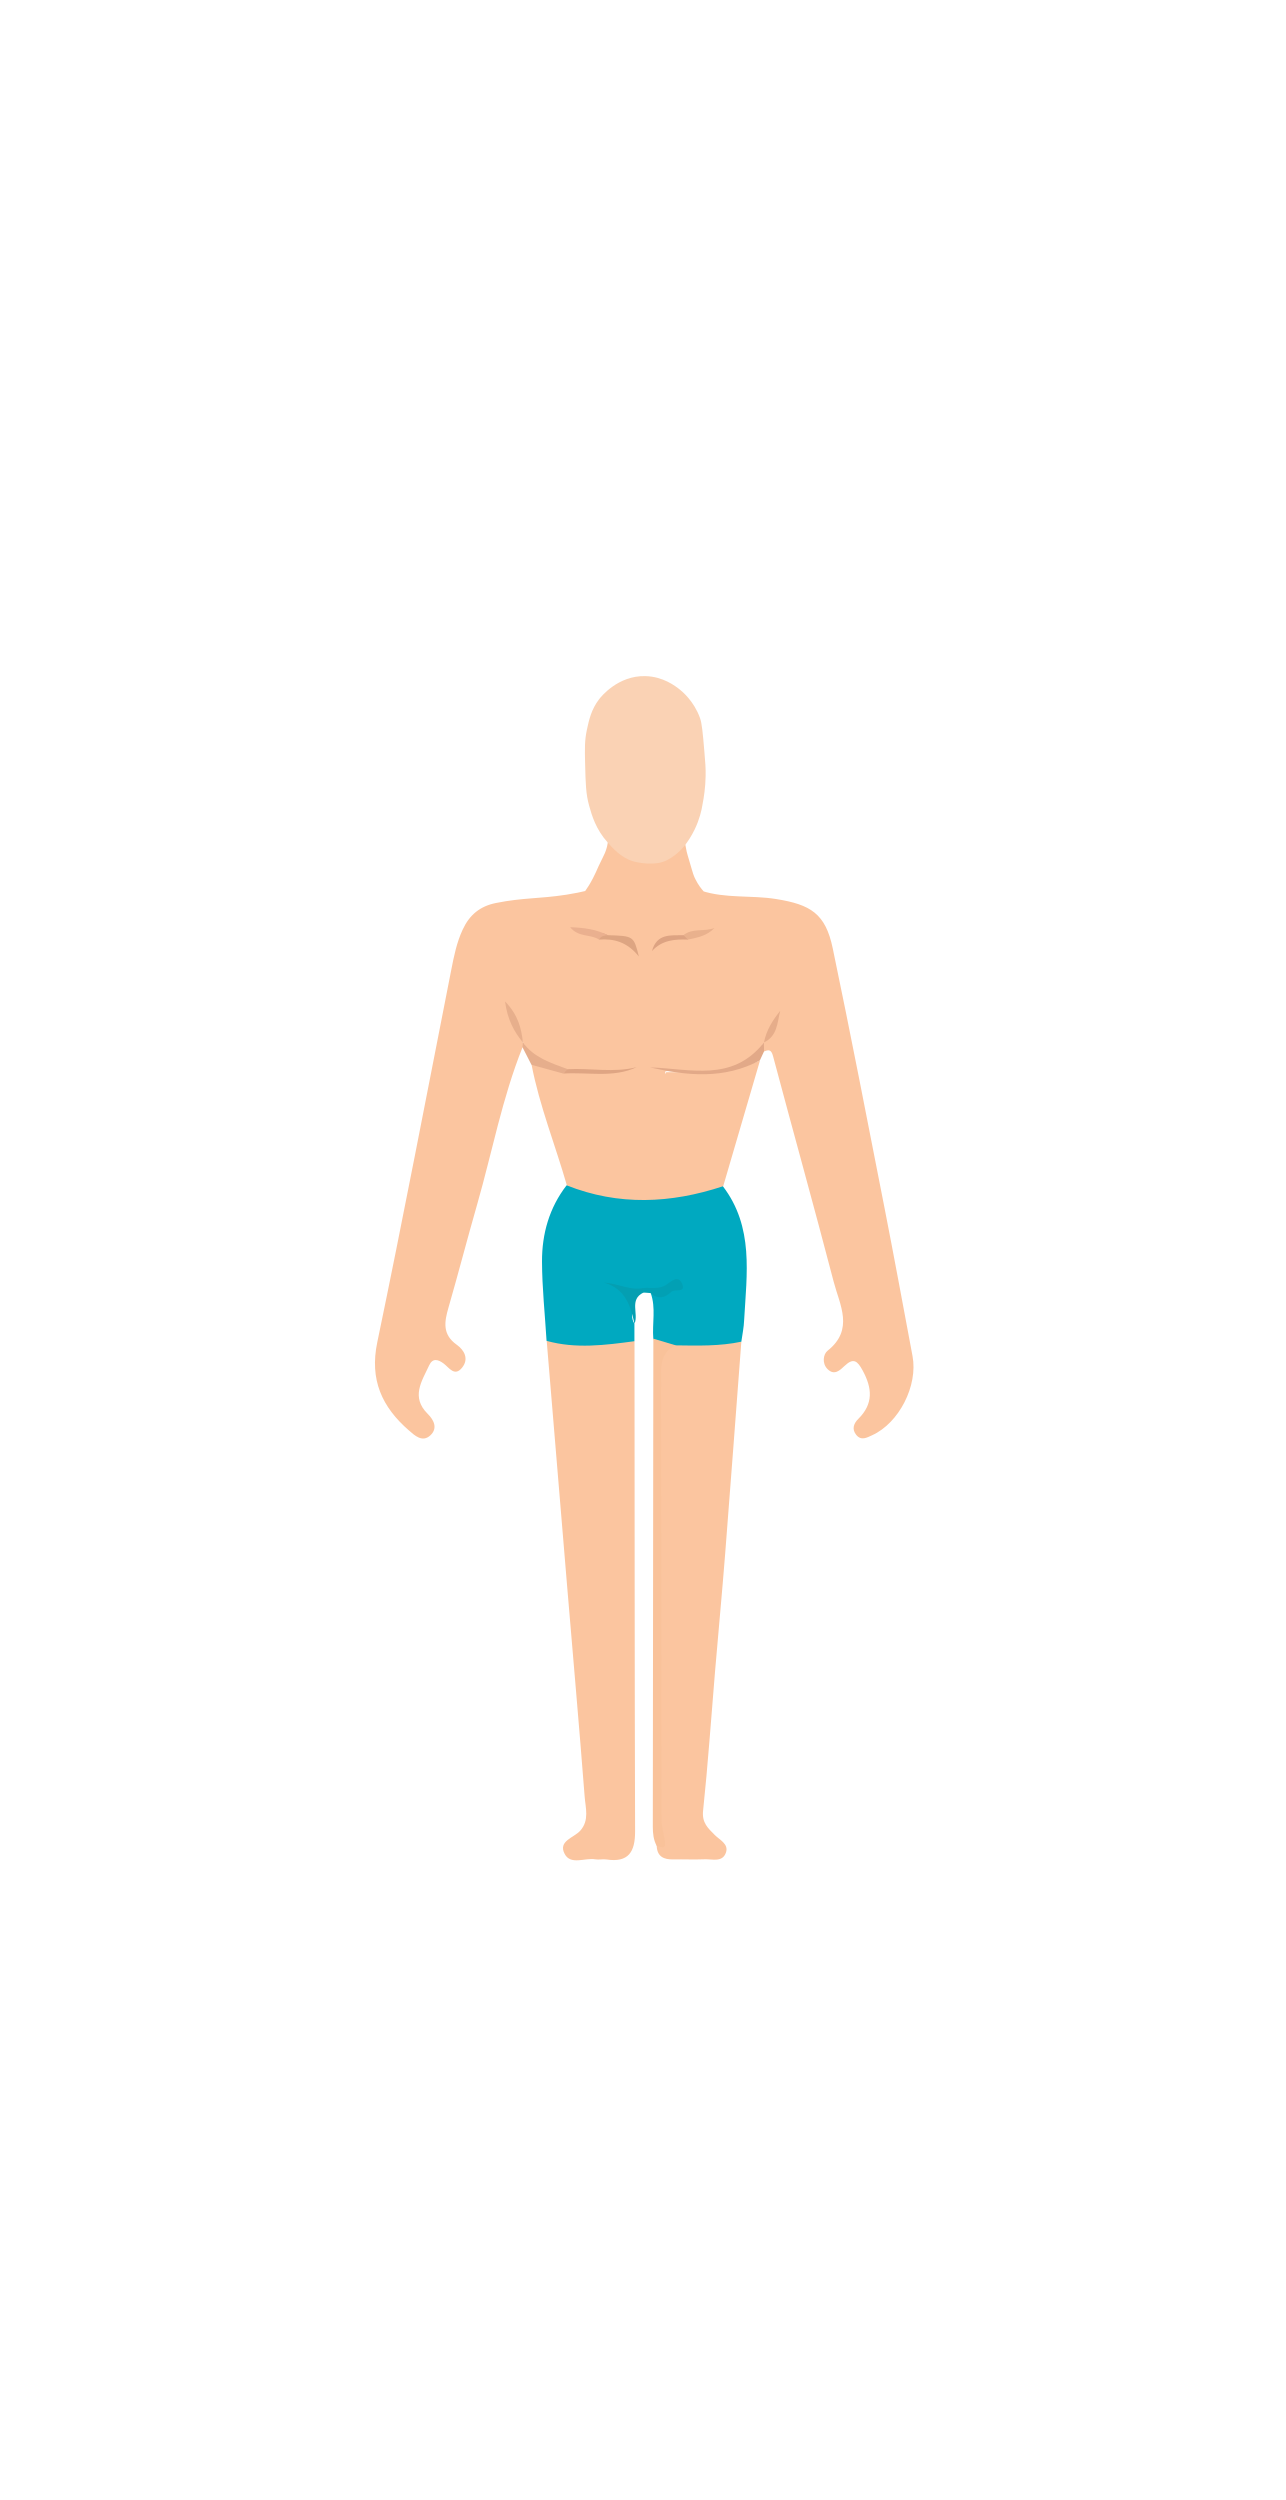
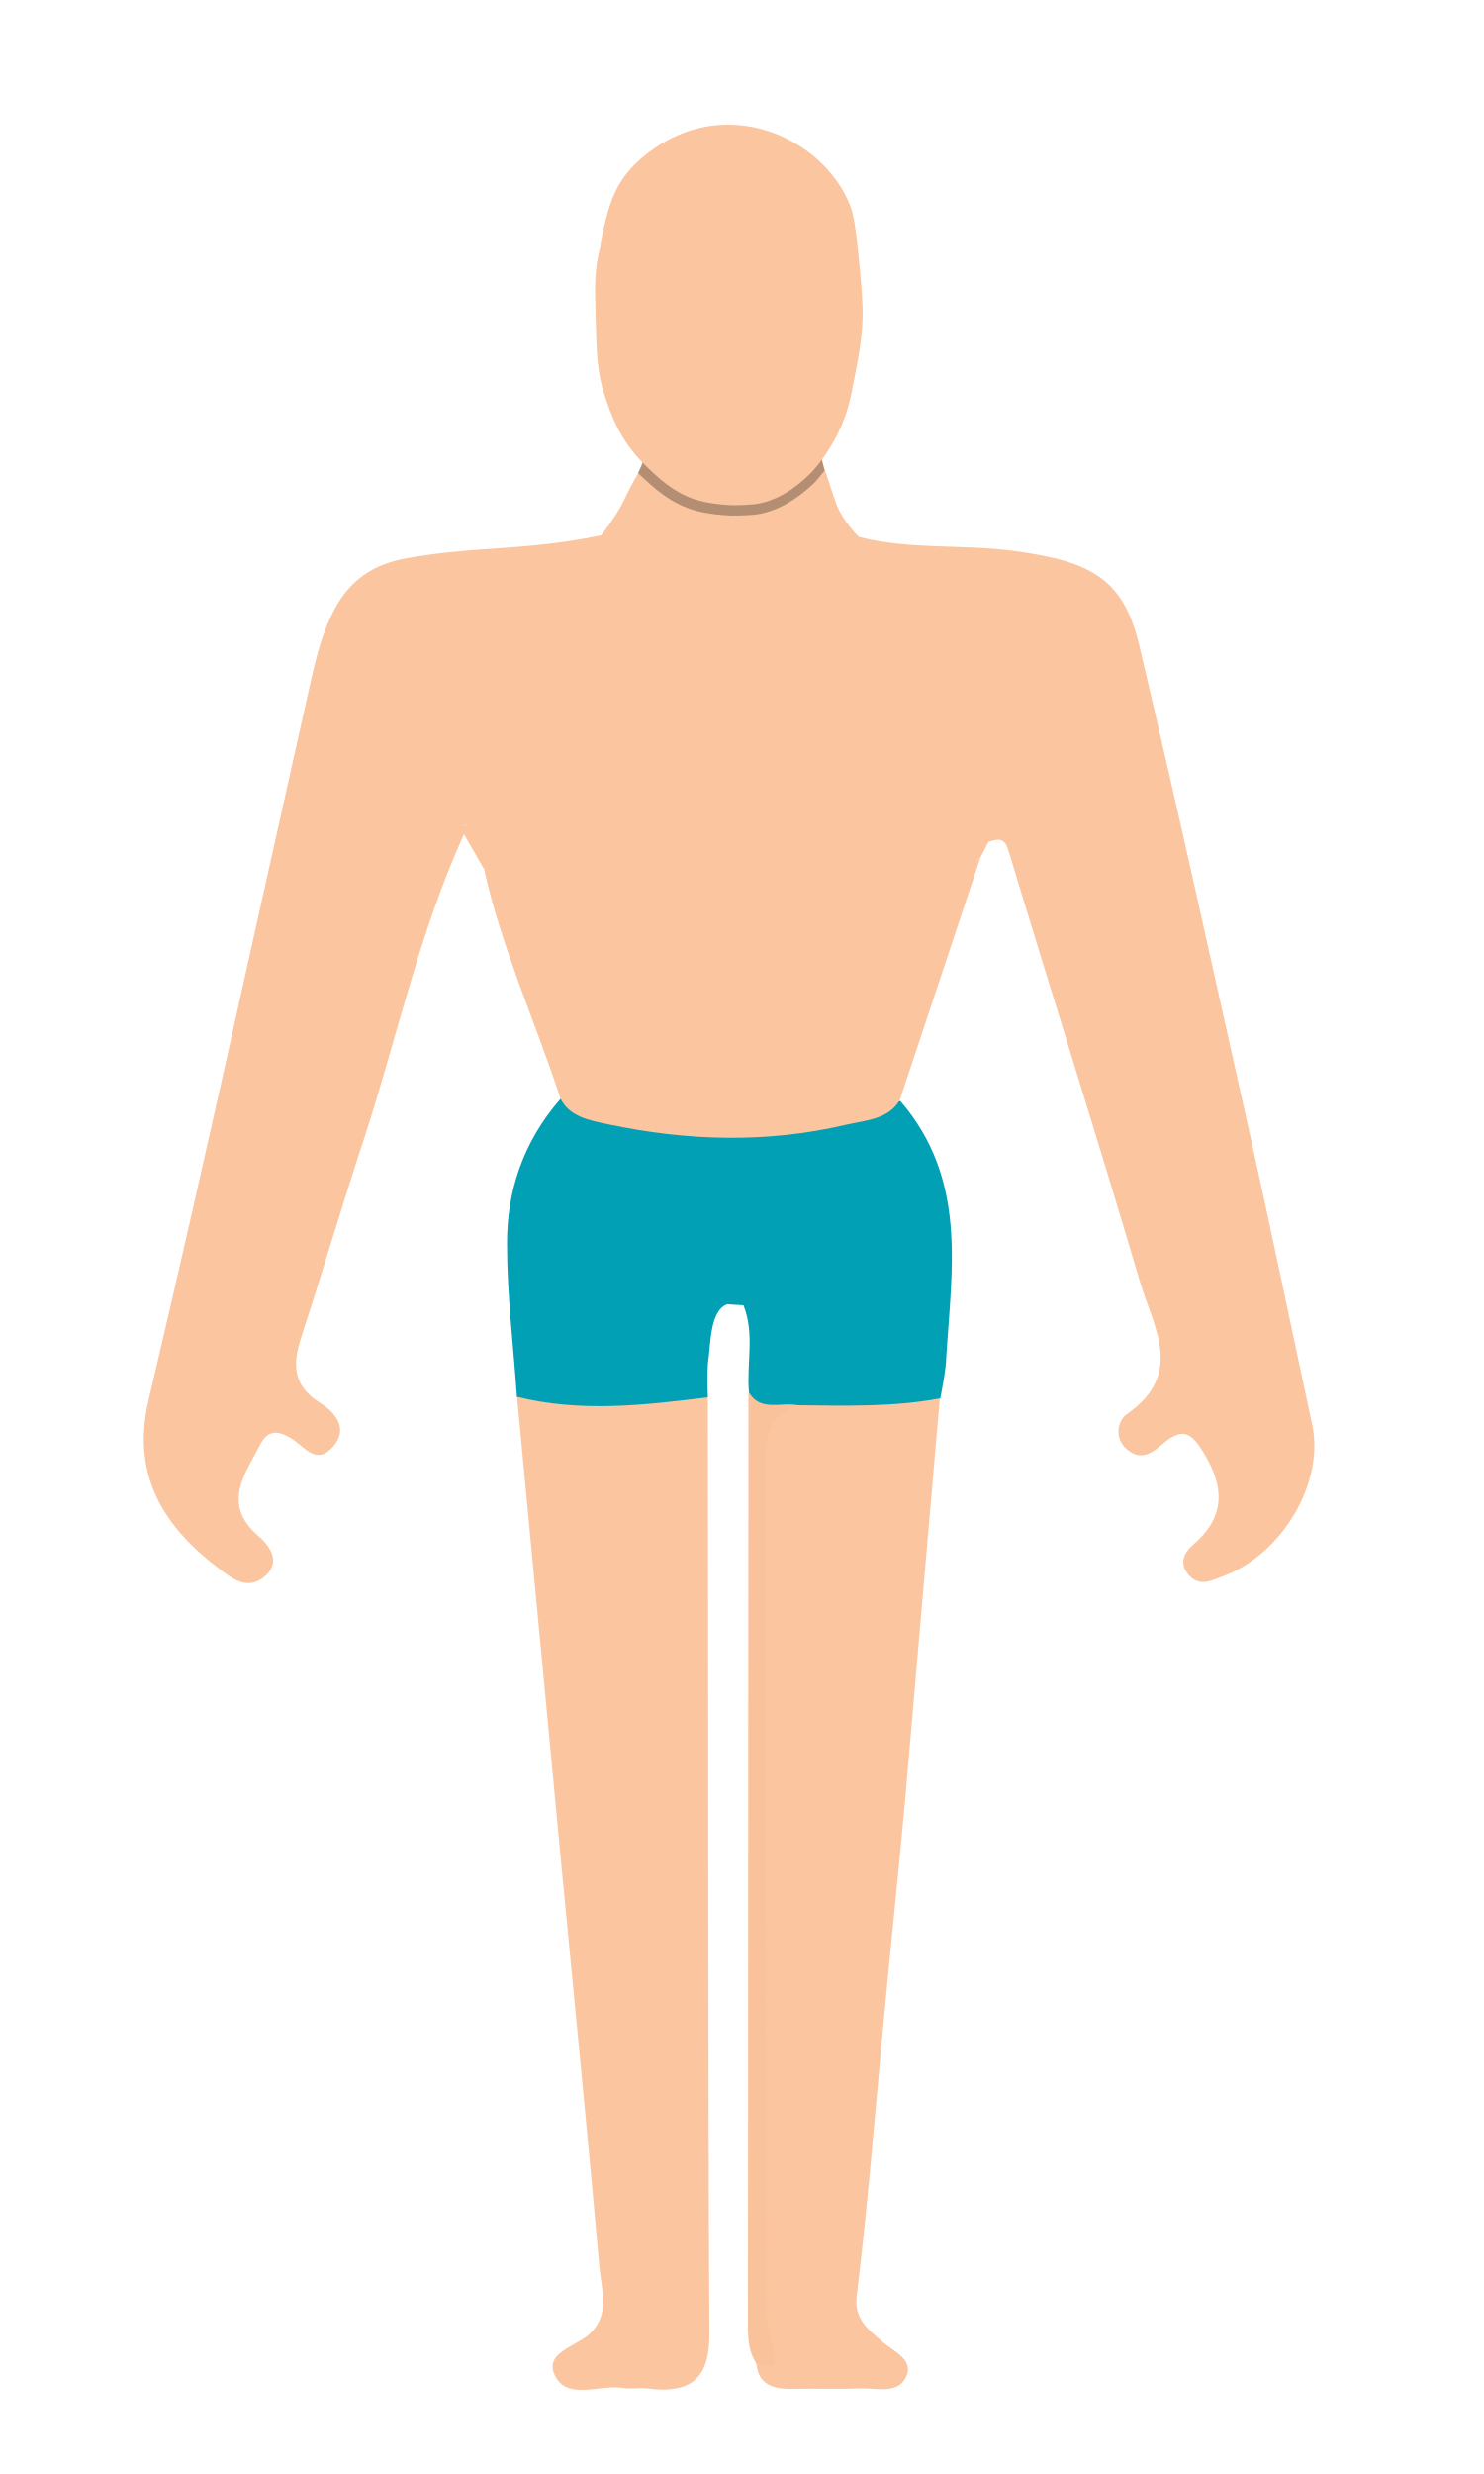
- <svg xmlns="http://www.w3.org/2000/svg" version="1.1" id="Layer_1" x="0px" y="0px" viewBox="0 0 288 560" style="enable-background:new 0 0 288 560;" xml:space="preserve">
+ <svg xmlns="http://www.w3.org/2000/svg" version="1.1" id="Layer_1" x="0px" y="0px" viewBox="0 0 300 500" style="enable-background:new 0 0 300 500;" xml:space="preserve">
  <style type="text/css">
	.st0{fill:#FBC59F;}
- 	.st1{fill:#00A9C0;}
- 	.st2{fill:#F9C29A;}
- 	.st3{fill:#E2A988;}
- 	.st4{fill:#049FB2;}
- 	.st5{fill:#E6AE8C;}
- 	.st6{fill:#02A0B4;}
- 	.st7{fill:#DFA583;}
- 	.st8{fill:#DDA582;}
- 	.st9{fill:#E7AF8C;}
- 	.st10{fill:#DDA382;}
- 	.st11{fill:#EAB08F;}
- 	.st12{fill:#E6AD8A;}
- 	.st13{fill:#E9B18D;}
- 	.st14{fill:#4C3628;}
- 	.st15{fill:#643312;}
- 	.st16{fill:#FAD2B4;}
+ 	.st1{fill:#F9C29A;}
+ 	.st2{fill:#02A0B4;}
+ 	.st3{fill:#4C3628;}
+ 	.st4{fill:#643312;}
+ 	.st5{fill:#FAD2B4;}
+ 	.st6{opacity:0.68;fill:#92745E;}
</style>
-   <path class="st0" d="M204.41,303.78c-2.08-11.1-4.12-22.2-6.29-33.27c-3.8-19.38-7.55-38.77-11.59-58.1  c-1.62-7.75-4.93-9.79-12.7-11.03c-5.58-0.9-11.31-0.07-16.76-1.87c0.19,0.06,0.37,0.11,0.56,0.17c-0.53-0.58-1.25-1.49-1.85-2.72  c-0.08-0.16-0.36-0.61-0.78-2.09c-1.11-3.87-1.02-3.37-1.17-4.04c-0.24-1.07-0.49-2.41-0.65-3.98c-0.93,0.75-3.88,2.95-8.27,3.13  c-4.51,0.19-7.68-1.86-8.65-2.54c-0.02,0.93-0.16,1.68-0.29,2.22c-0.28,1.12-0.68,1.89-0.91,2.35c-1.44,2.83-2.27,5.05-2.3,5.04  c-0.03-0.01,1.05-2.45,2.3-5.04c0.12-0.25,0.23-0.47,0.31-0.64c-0.06,0.13-0.17,0.35-0.31,0.64c-1.56,3.23-1.91,4.23-2.86,5.85  c-0.22,0.38-0.6,0.99-1.12,1.73c-0.82,0.2-2.31,0.53-4.19,0.82c-6.13,0.95-9.73,0.64-15.79,1.86c-3.59,0.72-5.92,2.66-7.44,5.92  c-1.36,2.9-1.97,5.97-2.58,9.07c-5.48,27.81-10.79,55.66-16.57,83.41c-1.76,8.41,1.06,14.52,7.09,19.75c1.31,1.14,3,2.76,4.8,1.1  c1.7-1.57,0.81-3.43-0.59-4.81c-3.81-3.77-1.33-7.32,0.32-10.87c0.79-1.7,2-1.34,3.26-0.4c1.22,0.92,2.43,2.99,4.1,0.94  c1.61-1.98,0.52-3.95-1.2-5.17c-3.24-2.31-2.75-5.13-1.83-8.31c2.21-7.66,4.2-15.37,6.4-23.03c3.38-11.76,5.61-23.86,10.19-35.27  c0.1,0,0.19-0.12,0.3-0.35c0.05-0.12,0.06-0.24,0.03-0.36c1.02,2.61,2.82,3.91,4.92,4.7c-1.03-0.29-2.08-0.43-3.22-0.05  c1.79,9.25,5.32,17.98,7.9,26.99c0.92,2.13,2.94,2.57,4.86,3.03c8.2,1.96,16.43,2.28,24.64,0.08c2.02-0.55,4.37-0.62,5.51-2.9  c2.75-9.39,5.5-18.79,8.25-28.19c-1.35,0.55-2.72,0.99-4.09,1.33c2.05-0.76,3.77-2.13,4.66-4.88c0.06-0.05,0.11-0.12,0.16-0.17  c-0.33,0.59-0.35,1.16,0.21,1.69c1.14-0.49,1.62-0.31,1.99,1.09c4.49,16.85,9.18,33.65,13.58,50.52c1.34,5.16,4.62,10.68-1.37,15.43  c-0.96,0.76-1.31,2.82-0.01,4.12c1.52,1.51,2.76,0.28,3.84-0.74c1.98-1.87,2.86-1.09,4.02,1.04c2.15,3.95,2.45,7.46-0.95,10.83  c-1.01,0.99-1.54,2.25-0.51,3.57c1.12,1.42,2.39,0.66,3.6,0.11C201.37,318.76,205.65,310.41,204.41,303.78z M117.11,233.47  c-0.71-1.63-1.41-3.26-2.26-5.46c1.04,2.18,1.55,3.99,2.4,5.64C117.21,233.59,117.17,233.53,117.11,233.47z M126.49,239.73  c-1.01-0.04-1.97-0.38-2.94-0.73c1.04,0.3,2.12,0.52,3.2,0.76C126.67,239.75,126.58,239.74,126.49,239.73z M128.87,239.99  c1.75,0.02,3.47,0.02,5.05,0.01C132.34,240.05,130.63,240.1,128.87,239.99z M149.37,240.17c-0.15,0-0.22,0.05-0.21,0.14  c0.04,0.66-0.49-0.44,0.18-0.38c2.27,0.05,4.56,0.17,6.83,0.17C153.91,240.18,151.64,240.17,149.37,240.17z M171.39,233.3  c0.97-1.3,1.32-2.97,2.34-4.24C172.72,230.33,172.47,232.07,171.39,233.3z" />
-   <path class="st0" d="M142.13,300.43c0.03,36.61,0.02,73.22,0.13,109.83c0.01,4.58-1.49,7.01-6.42,6.26  c-0.81-0.12-1.68,0.11-2.49-0.03c-2.34-0.4-5.53,1.38-6.88-1.24c-1.5-2.89,2.09-3.58,3.51-5.18c2.08-2.33,1.17-5.12,0.98-7.65  c-1.21-15.7-2.61-31.38-3.92-47.07c-1.54-18.33-3.06-36.67-4.58-55C129.01,299.66,135.57,299.15,142.13,300.43z" />
-   <path class="st0" d="M166.06,300.54c-1.21,15.87-2.38,31.73-3.63,47.6c-0.69,8.76-1.52,17.51-2.26,26.26  c-0.88,10.4-1.58,20.83-2.68,31.21c-0.29,2.72,1.12,3.91,2.63,5.44c1.11,1.12,3.16,2.01,2.49,3.93c-0.79,2.27-3.08,1.42-4.81,1.5  c-2.32,0.1-4.66-0.02-6.99,0.03c-2.12,0.04-3.59-0.62-3.71-3c0.03-34.92,0.01-69.83,0.01-104.75c0-3.18-0.35-6.48,3.38-8.09  C155.69,300.11,160.86,298.83,166.06,300.54z" />
-   <path class="st1" d="M166.06,300.54c-4.85,1.03-9.76,0.89-14.67,0.82c-1.71-0.42-3.9,0.79-5.05-1.51c-0.28-3.4,0.62-6.87-0.58-10.21  c1.54-0.73,3.64,0.24,4.78-1.58c-1.94,1.88-4.36,0.7-6.59,0.95c-1.62,0.47-3.22,0.73-4.39-0.06c3.88,1.14,0.92,5.21,2.55,7.56  c0,1.31,0,2.61,0,3.92c-6.56,0.88-13.13,1.75-19.68-0.08c-0.36-5.92-1-11.84-1.02-17.76c-0.02-6.2,1.62-12.05,5.51-17.08  c11.64,4.63,23.32,4.08,35.01,0.22c6.96,9.12,5.34,19.61,4.76,29.93C166.63,297.29,166.29,298.92,166.06,300.54z" />
-   <path class="st2" d="M146.35,299.86c1.68,0.5,3.36,1.01,5.05,1.51c-2.66,1.17-3.32,3.29-3.31,6.07  c0.06,33.41,0.03,66.83,0.08,100.24c0,1.62,0.59,3.23,0.8,4.85c0.25,1.87-0.94,1.2-1.85,0.97c-0.75-1.35-0.89-2.82-0.89-4.34  C146.28,372.73,146.31,336.29,146.35,299.86z" />
-   <path class="st3" d="M171.11,233.5c0.01,0.67,0.02,1.34,0.04,2c-0.31,0.68-0.63,1.35-0.94,2.03c-8.06,4.3-16.31,3.44-24.61,1.57  c8.99,0.27,18.43,3.4,25.53-5.58L171.11,233.5z" />
-   <path class="st4" d="M142.13,296.51c-0.89-3.95-1.96-7.78-6.82-9.21c3.25,0.22,5.86,1.83,8.81,1.22c0.33,0.23,0.44,0.45,0.33,0.68  s-0.22,0.34-0.33,0.34C140.88,291.12,143.11,294.27,142.13,296.51z" />
-   <path class="st5" d="M117.13,233.5c2.47,3.44,6.31,4.61,10.01,5.99c-0.05,0.61-0.7,0.62-0.99,0.98c-2.37-0.65-4.74-1.3-7.1-1.95  c-0.67-1.31-1.34-2.62-2.01-3.93c0.03-0.36,0.05-0.72,0.08-1.08L117.13,233.5z" />
-   <path class="st6" d="M144.12,289.53c0-0.34,0-0.68,0-1.02c1.78-0.14,3.65,0.38,5.28-0.83c1.03-0.76,2.48-2.01,3.31-0.29  c1.15,2.37-1.57,1.24-2.34,1.98c-1.37,1.32-2.97,1.8-4.6,0.28C145.22,289.61,144.67,289.57,144.12,289.53z" />
-   <path class="st7" d="M126.15,240.48c0.33-0.33,0.66-0.66,0.99-0.98c5.14-0.28,10.38,0.86,15.48-0.46  C137.38,241.53,131.65,240.1,126.15,240.48z" />
-   <path class="st8" d="M136.15,209.48c5.8,0.18,5.8,0.18,6.96,4.78c-2.63-3.27-5.6-4.05-8.92-3.79  C134.07,208.6,135.06,208.94,136.15,209.48z" />
-   <path class="st9" d="M117.12,233.51c-1.94-2.41-3.44-5.02-3.99-9.2c3.01,3.14,3.65,6.11,4.01,9.19  C117.13,233.5,117.12,233.51,117.12,233.51z" />
-   <path class="st10" d="M154.09,210.47c-2.95-0.11-5.81,0.1-8.05,2.57c1.09-4.01,4.22-3.49,7.07-3.56  C154.16,209.1,154.33,209.58,154.09,210.47z" />
-   <path class="st11" d="M136.15,209.48c-0.79,0.06-1.55,0.18-1.97,0.99c-1.86-1.27-4.57-0.42-6.47-2.78  C130.88,207.8,133.6,208.18,136.15,209.48z" />
-   <path class="st12" d="M171.13,233.52c0.51-2.72,1.94-4.98,3.64-7.1c-0.67,2.64-0.61,5.66-3.65,7.09  C171.11,233.5,171.13,233.52,171.13,233.52z" />
-   <path class="st13" d="M154.09,210.47c-0.33-0.33-0.65-0.66-0.98-0.99c2-1.68,4.67-0.69,6.93-1.62  C158.43,209.6,156.26,210.02,154.09,210.47z" />
-   <path class="st14" d="M159.22,179.32" />
-   <path class="st14" d="M159.24,174.4l-0.02-0.02" />
-   <path class="st15" d="M139.59,171.46" />
-   <path class="st16" d="M157.77,168.26c0.22,2.55,0.33,3.86,0.29,5.58c-0.05,2.62-0.39,4.77-0.68,6.26c-0.23,1.49-0.71,3.49-1.76,5.67  c-0.75,1.56-1.6,2.82-2.36,3.78c-0.71,0.83-2.98,3.34-5.89,3.78c-0.46,0.07-1.31,0.14-2.28,0.11c0,0-1.8-0.06-3.36-0.54  c-2.71-0.83-4.59-3.05-5.6-4.17c-2.66-2.96-3.56-6.08-4.16-8.24c-0.74-2.68-0.79-4.88-0.9-9.28c-0.09-3.53-0.12-5.34,0.39-7.73  c0.47-2.19,0.98-4.55,2.74-6.85c0.41-0.54,4.22-5.34,10.37-5.18c3.98,0.1,6.71,2.22,7.73,3.03c0.51,0.41,3.15,2.58,4.5,6.36  C157.24,162.08,157.42,164.14,157.77,168.26z" />
-   <path class="st16" d="M176.75,182.93" />
-   <path class="st0" d="M168.24,175.11" />
-   <path class="st0" d="M159.53,183.42" />
-   <path class="st0" d="M155.13,196.7" />
-   <path class="st0" d="M153.17,195.52" />
-   <path class="st0" d="M134.78,193.43" />
-   <path class="st0" d="M134.66,192.61" />
-   <path class="st0" d="M135.3,192.65" />
+   <g>
+     <path class="st0" d="M143.1,282.3c0.1,63.2,0,126.4,0.3,189.6c0,7.9-2.9,12.1-12.6,10.8c-1.6-0.2-3.3,0.2-4.9-0.1   c-4.6-0.7-10.9,2.4-13.5-2.1c-2.9-5,4.1-6.2,6.9-8.9c4.1-4,2.3-8.8,1.9-13.2c-2.4-27.1-5.1-54.2-7.7-81.3c-3-31.6-6-63.3-9-95   C117.3,281,130.2,280.1,143.1,282.3z" />
+     <path class="st0" d="M190,282.5c-2.4,27.4-4.7,54.8-7.1,82.2c-1.4,15.1-3,30.2-4.4,45.3c-1.7,18-3.1,36-5.3,53.9   c-0.6,4.7,2.2,6.8,5.2,9.4c2.2,1.9,6.2,3.5,4.9,6.8c-1.6,3.9-6,2.5-9.4,2.6c-4.6,0.2-9.1,0-13.7,0.1c-4.2,0.1-7-1.1-7.3-5.2   c0.1-60.3,0-120.6,0-180.9c0-5.5-0.7-11.2,6.6-14C169.7,281.8,179.8,279.6,190,282.5z" />
+     <path class="st1" d="M151.3,281.4c3.3,0.9,6.6,1.7,9.9,2.6c-5.2,2-6.5,5.7-6.5,10.5c0.1,57.7,0.1,115.4,0.2,173.1   c0,2.8,1.2,5.6,1.6,8.4c0.5,3.2-1.8,2.1-3.6,1.7c-1.5-2.3-1.7-4.9-1.7-7.5C151.2,407.2,151.3,344.3,151.3,281.4z" />
+     <path class="st2" d="M143.1,275.6c0.6-3.6,0.3-10.7,3.9-12c0,0,0,0,0.1,0c1.1,0.1,2.1,0.1,3.2,0.2c2.3,5.8,0.6,11.7,1.1,17.6   c2.3,4,6.6,1.9,9.9,2.6c9.6,0.1,19.3,0.4,28.8-1.4c0.5-2.8,1.1-5.6,1.2-8.4c1.1-17.8,4.3-35.9-9.3-51.7   c-22.9,6.7-45.9,7.6-68.7-0.4c-7.6,8.7-10.9,18.8-10.8,29.5c0,10.2,1.3,20.4,2,30.7c12.9,3.2,25.7,1.7,38.6,0.1   C143,280.1,143,277.8,143.1,275.6" />
+     <g>
+       <path class="st0" d="M129.2,95.2c0.1-0.1,0.1-0.3,0.2-0.4C129.3,94.9,129.3,95,129.2,95.2z" />
+       <path class="st0" d="M129.7,94.2c-0.1,0.2-0.2,0.3-0.3,0.5C129.5,94.6,129.6,94.4,129.7,94.2C129.7,94.3,129.7,94.3,129.7,94.2z" />
+       <path class="st0" d="M265.3,288.1c-4.1-19.2-8.1-38.3-12.3-57.4c-7.5-33.5-14.8-66.9-22.7-100.3c-3.2-13.4-9.7-16.9-24.9-19    c-10.6-1.5-21.4-0.2-31.8-2.9c-1-1-2.4-2.6-3.6-4.7c-0.2-0.3-0.7-1.1-1.5-3.6c-2.2-6.7-2-5.8-2.3-7c-0.5-1.8-1-4.2-1.3-6.9    c-1.8,1.3-7.6,5.1-16.2,5.4c-8.8,0.3-15.1-3.2-17-4.4c0,1.6-0.3,2.9-0.6,3.8c-0.4,1.3-0.9,2.4-1.3,3.1c0-0.1,0.1-0.1,0.1-0.2    c0,0.1-0.1,0.2-0.1,0.2c-0.2,0.3-0.3,0.6-0.5,0.9c-1.3,2.3-2.4,4.3-3.1,5.9c-0.8,1.6-1.5,2.8-2.5,4.2c-0.4,0.7-1.2,1.7-2.2,3    c-1.6,0.3-4.5,0.9-8.2,1.4c-12,1.6-19.1,1.1-31,3.2c-7,1.2-11.6,4.6-14.6,10.2c-2.7,5-3.9,10.3-5.1,15.7    c-10.8,48-21.2,96.1-32.5,144c-3.5,14.5,2.1,25.1,13.9,34.1c2.6,2,5.9,4.8,9.4,1.9c3.3-2.7,1.6-5.9-1.2-8.3    c-7.5-6.5-2.6-12.6,0.6-18.8c1.6-2.9,3.9-2.3,6.4-0.7c2.4,1.6,4.8,5.2,8,1.6c3.2-3.4,1-6.8-2.4-8.9c-6.4-4-5.4-8.9-3.6-14.3    c4.3-13.2,8.2-26.5,12.6-39.8c6.6-20.3,11-41.2,20-60.9c1.3,2.3,2.6,4.5,3.9,6.8c0,0,0.1,0,0.1,0c0,0,0,0,0,0    c3.5,16,10.4,31,15.5,46.6c1.8,3.7,5.8,4.4,9.5,5.2c16.1,3.4,32.2,3.9,48.3,0.1c4-0.9,8.6-1.1,10.8-5    c5.4-16.2,10.8-32.4,16.2-48.7c-0.2,0.1-0.4,0.1-0.6,0.2c0.2-0.1,0.4-0.2,0.6-0.3c0.6-1.2,1.2-2.3,1.8-3.5c0,0,0,0,0,0    c0,0,0,0,0.1,0.1c2.2-0.8,3.2-0.5,3.9,1.9c8.8,29.1,18,58.1,26.6,87.2c2.6,8.9,9.1,18.4-2.7,26.6c-1.9,1.3-2.6,4.9,0,7.1    c3,2.6,5.4,0.5,7.5-1.3c3.9-3.2,5.6-1.9,7.9,1.8c4.2,6.8,4.8,12.9-1.9,18.7c-2,1.7-3,3.9-1,6.2c2.2,2.5,4.7,1.1,7.1,0.2    C259.3,314,267.7,299.6,265.3,288.1z M125.7,101.7c-0.6,1.3-1,2.1-1,2.1C124.7,103.8,125.1,103,125.7,101.7z M94,166.8    C94,166.8,94,166.8,94,166.8c0-0.1,0-0.1,0-0.2c0.1,0.1,0.2,0.3,0.2,0.4C94.2,167,94.1,166.9,94,166.8z" />
+     </g>
+     <path class="st3" d="M176.6,73.2" />
+     <path class="st3" d="M176.6,64.8L176.6,64.8" />
+     <path class="st4" d="M138.1,59.7" />
+     <path class="st0" d="M173.8,54.1c0.4,4.4,0.6,6.7,0.6,9.6c-0.1,4.5-0.8,8.2-1.3,10.8c-0.5,2.6-1.4,6-3.5,9.8   c-1.5,2.7-3.1,4.9-4.6,6.5c-1.4,1.4-5.8,5.8-11.6,6.5c-0.9,0.1-2.6,0.2-4.5,0.2c0,0-3.5-0.1-6.6-0.9c-5.3-1.4-9-5.3-11-7.2   c-5.2-5.1-7-10.5-8.2-14.2c-1.5-4.6-1.6-8.4-1.8-16c-0.2-6.1-0.2-9.2,0.8-13.3c0.9-3.8,1.9-7.9,5.4-11.8c0.8-0.9,8.3-9.2,20.3-8.9   c7.8,0.2,13.2,3.8,15.2,5.2c1,0.7,6.2,4.5,8.8,11C172.7,43.5,173.1,47,173.8,54.1z" />
+     <path class="st5" d="M211,79.5" />
+     <path class="st0" d="M194.3,66" />
+     <path class="st0" d="M177.2,80.3" />
+     <path class="st0" d="M168.6,103.3" />
+     <path class="st0" d="M164.7,101.2" />
+     <path class="st0" d="M128.6,97.6" />
+     <path class="st0" d="M128.4,96.2" />
+     <path class="st0" d="M129.7,96.3" />
+     <path class="st6" d="M166.7,95.1L166.7,95.1c-0.7,0.9-1.4,1.7-2,2.4c-1.5,1.4-6.1,5.8-12.1,6.5c-0.9,0.1-2.7,0.2-4.7,0.2   c0,0-3.7-0.1-6.9-0.9c-5.6-1.4-9.4-5.3-11.5-7.2c-0.2-0.2-0.3-0.3-0.5-0.5c0.3-0.7,0.7-1.5,1-2.5c0.3-0.9,0.6-2.2,0.6-3.8   c2,1.2,8.5,4.7,17.8,4.4c9-0.3,15.1-4.1,17-5.4C165.7,91,166.2,93.3,166.7,95.1z" />
+     <path class="st0" d="M172.9,58.7c0.4,4.4,0.6,6.7,0.6,9.6c-0.1,4.5-0.8,8.2-1.3,10.8c-0.5,2.6-1.4,6-3.5,9.8   c-1.5,2.7-3.1,4.9-4.6,6.5c-1.4,1.4-5.8,5.8-11.6,6.5c-0.9,0.1-2.6,0.2-4.5,0.2c0,0-3.5-0.1-6.6-0.9c-5.3-1.4-9-5.3-11-7.2   c-5.2-5.1-7-10.5-8.2-14.2c-1.5-4.6-1.6-8.4-1.8-16c-0.2-6.1-0.2-9.2,0.8-13.3c0.9-3.8,1.9-7.9,5.4-11.8c0.8-0.9,8.3-9.2,20.3-8.9   c7.8,0.2,13.2,3.8,15.2,5.2c1,0.7,6.2,4.5,8.8,11C171.9,48.1,172.2,51.6,172.9,58.7z" />
+   </g>
</svg>
